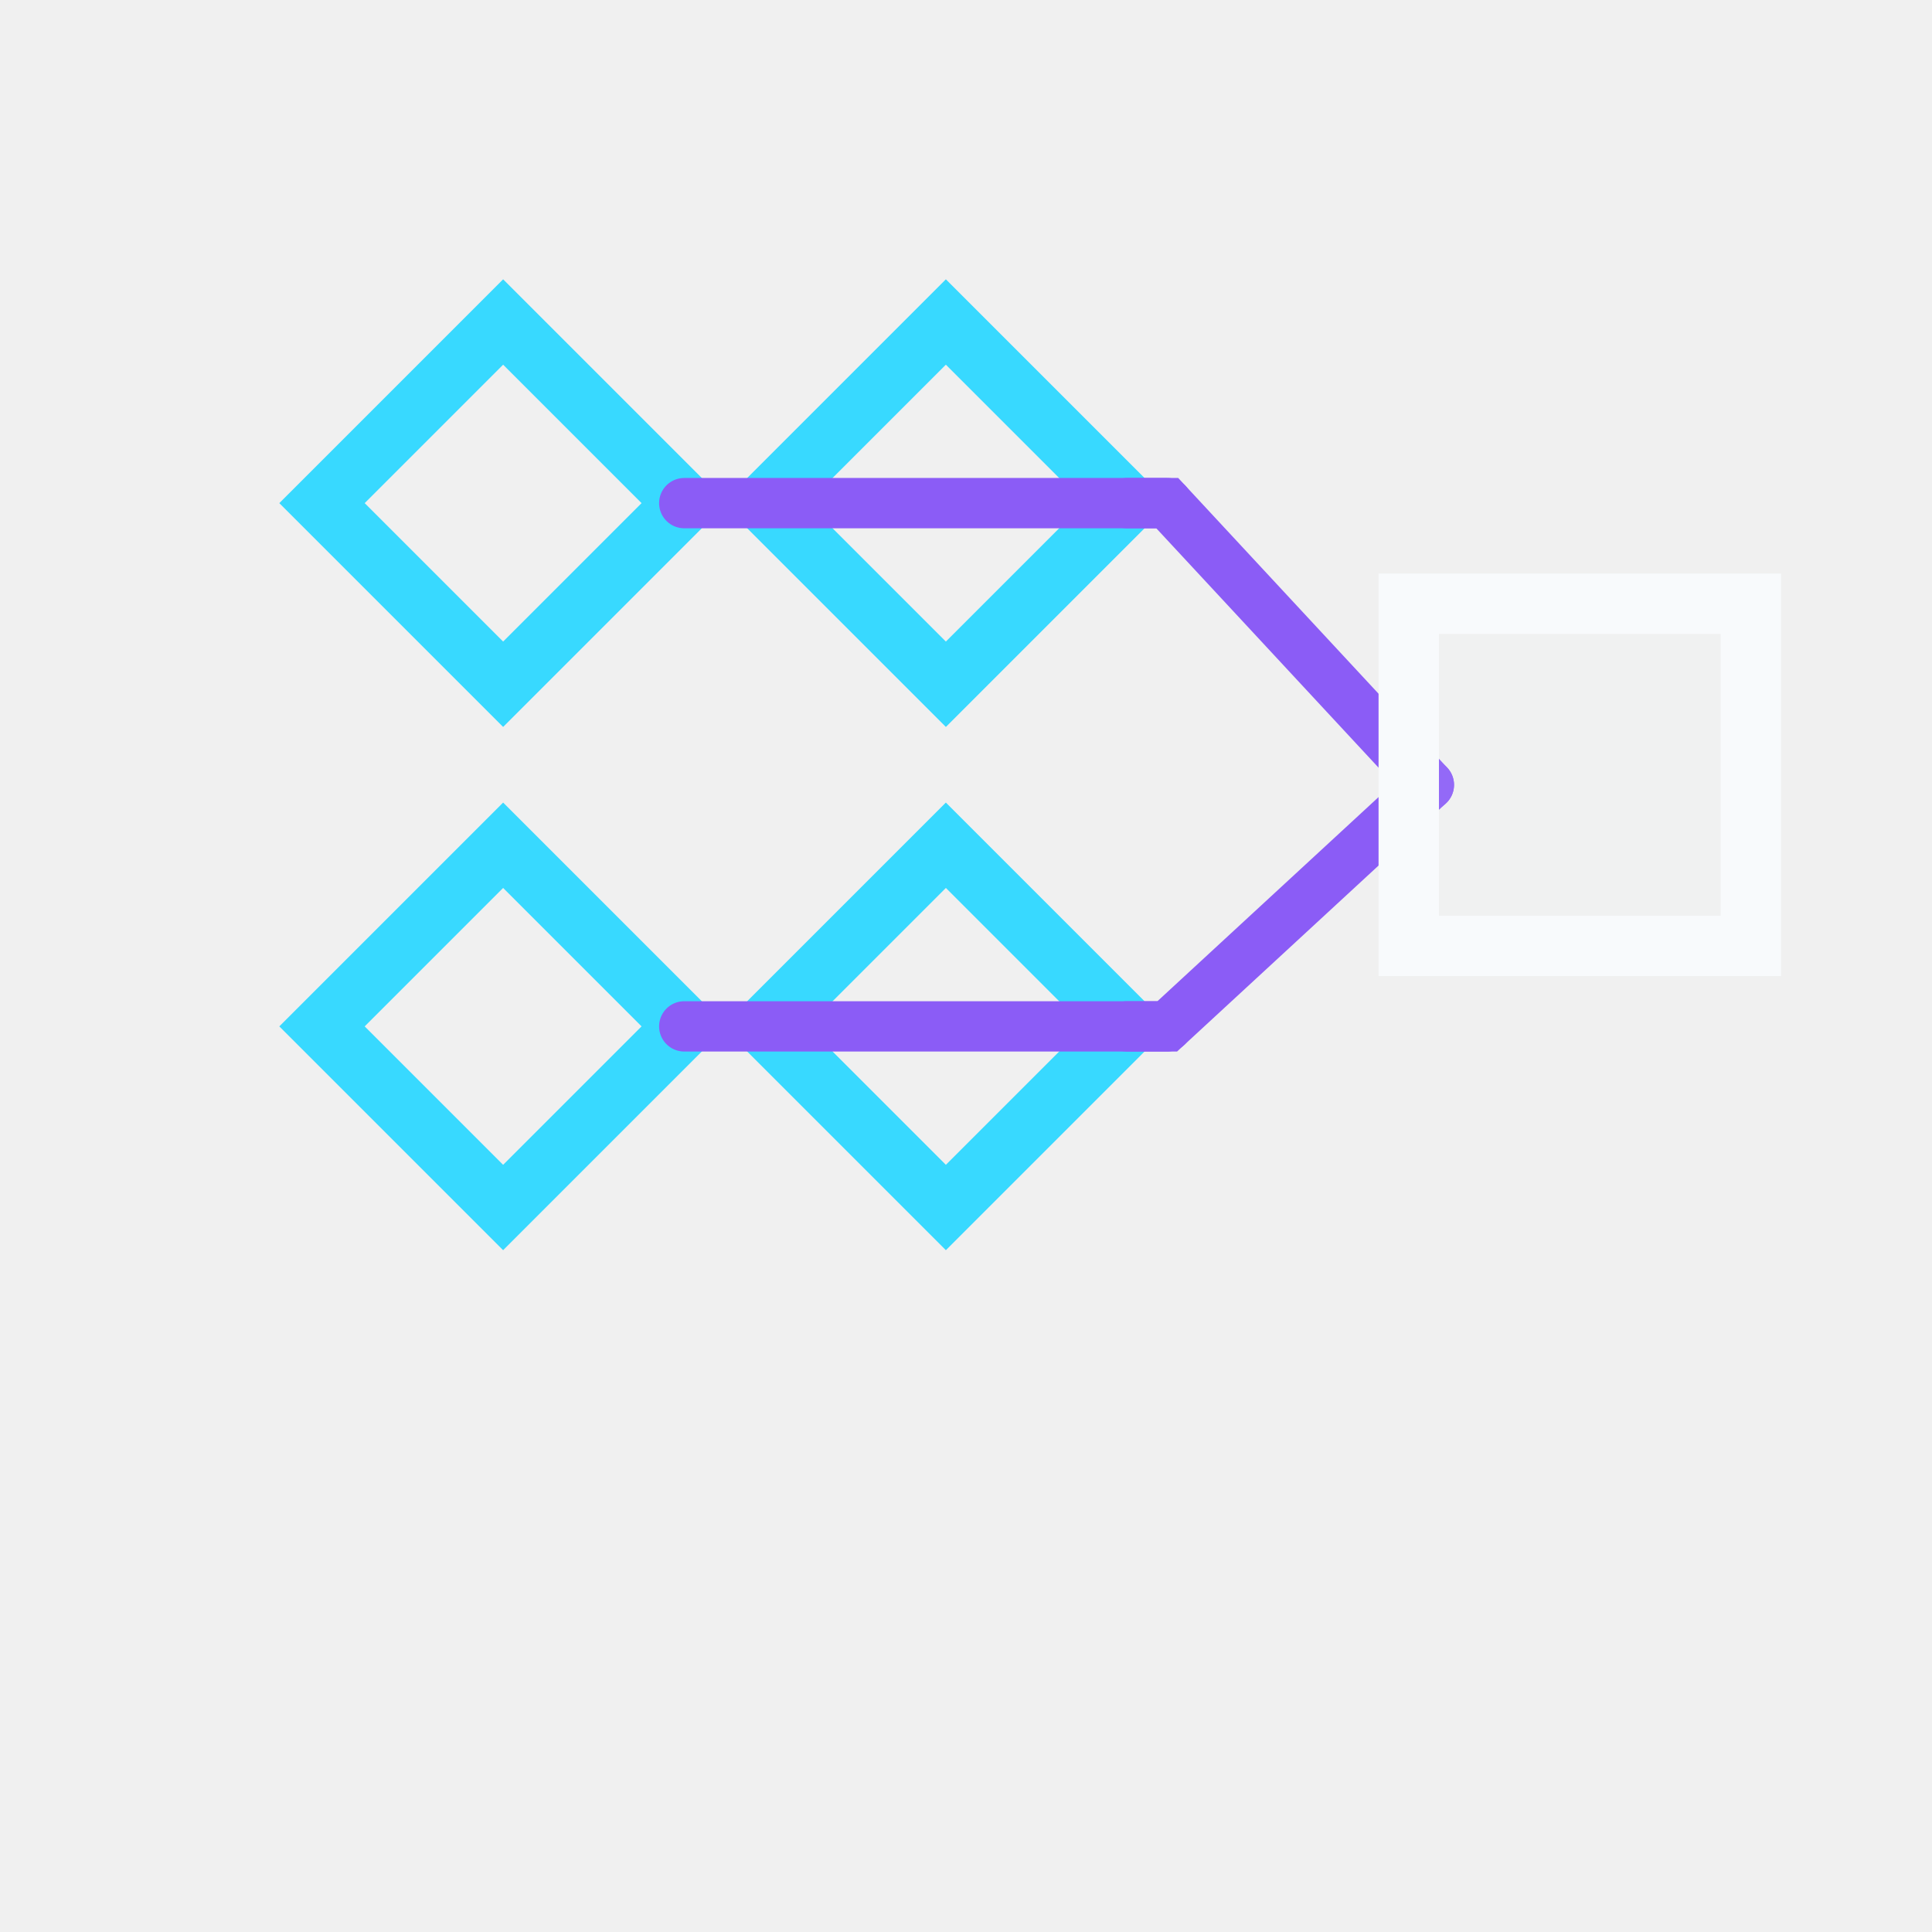
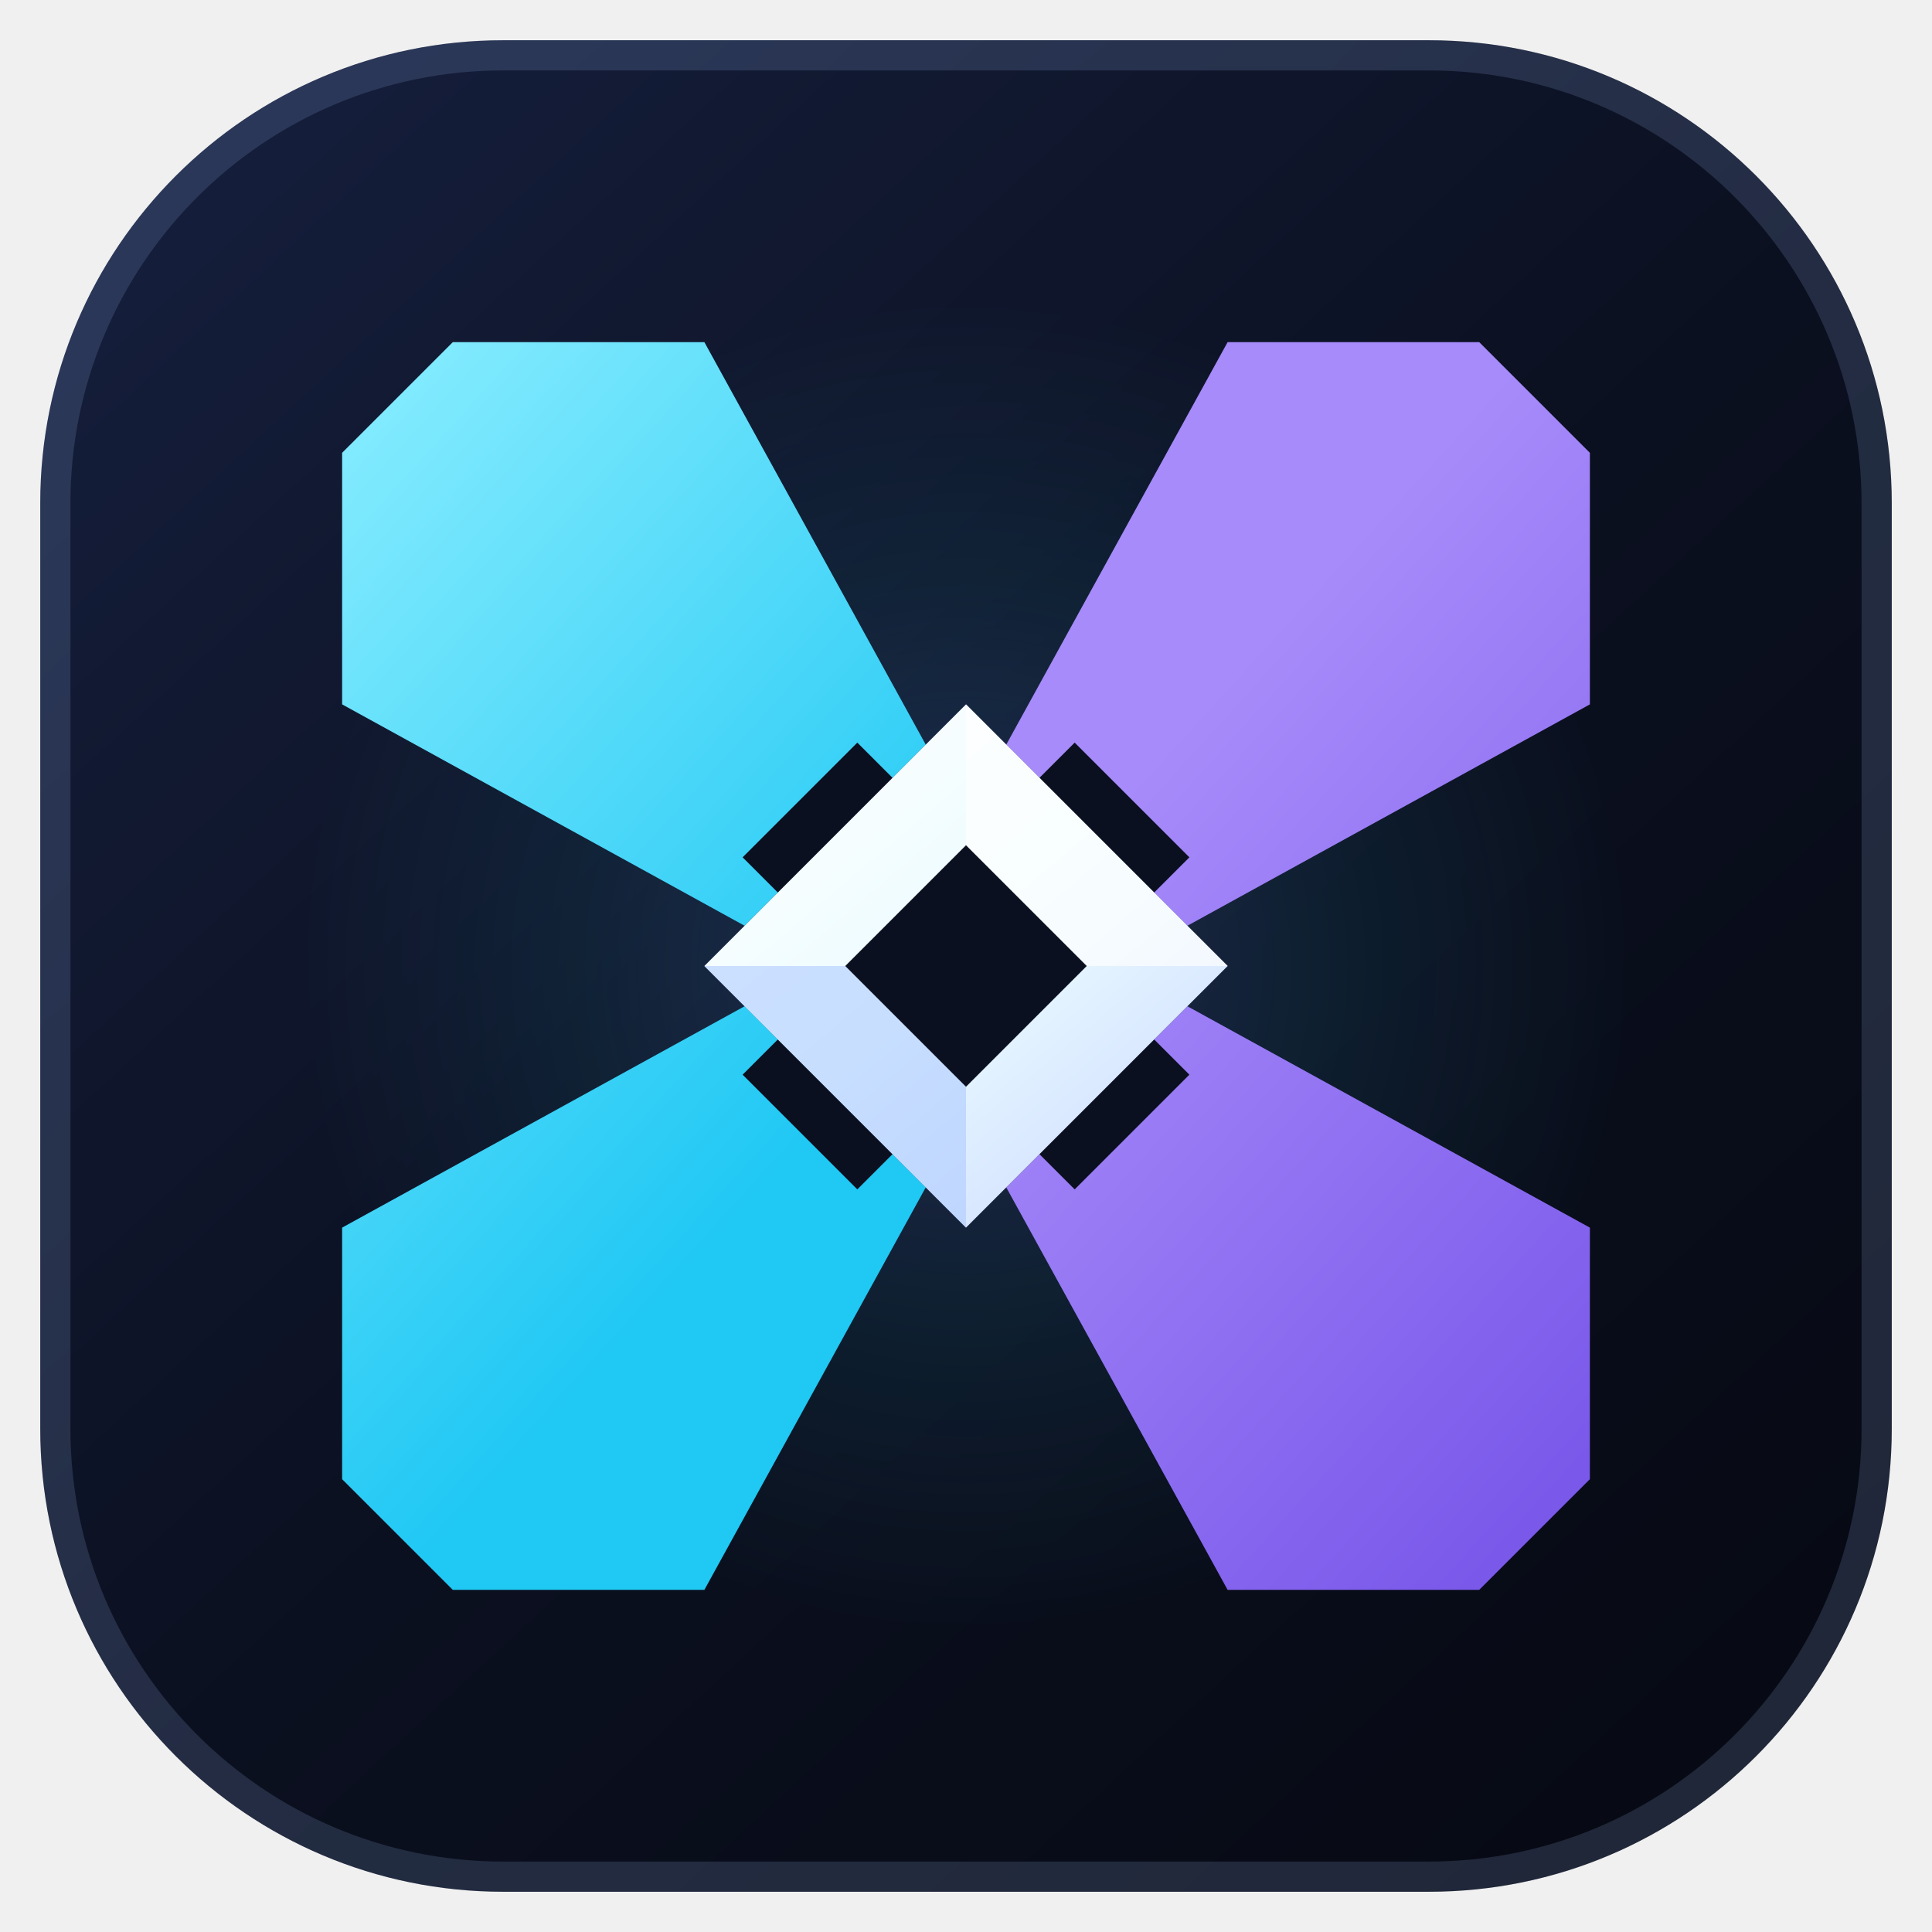
<svg xmlns="http://www.w3.org/2000/svg" viewBox="0 0 96 96" role="img" aria-labelledby="title desc">
  <defs>
-     <linearGradient id="axis" x1="0" y1="0" x2="0" y2="1">
-       <stop offset="0" stop-color="#38d9ff" stop-opacity="0" />
-       <stop offset="0.5" stop-color="#8b5cf6" />
-       <stop offset="1" stop-color="#38d9ff" stop-opacity="0" />
+     <linearGradient id="tile" x1="12" y1="10" x2="84" y2="88" gradientUnits="userSpaceOnUse">
+       <stop stop-color="#141D39" />
+       <stop offset="0.52" stop-color="#0B1020" />
+       <stop offset="1" stop-color="#070A14" />
    </linearGradient>
+     <linearGradient id="cyan" x1="15" y1="18" x2="48" y2="48" gradientUnits="userSpaceOnUse">
+       <stop stop-color="#8CEEFF" />
+       <stop offset="1" stop-color="#20C8F4" />
+     </linearGradient>
+     <linearGradient id="violet" x1="48" y1="48" x2="81" y2="78" gradientUnits="userSpaceOnUse">
+       <stop stop-color="#A78BFA" />
+       <stop offset="1" stop-color="#7452E8" />
+     </linearGradient>
+     <linearGradient id="core" x1="38" y1="36" x2="60" y2="62" gradientUnits="userSpaceOnUse">
+       <stop stop-color="#FFFFFF" />
+       <stop offset="0.46" stop-color="#EAFBFF" />
+       <stop offset="1" stop-color="#C9D6FF" />
+     </linearGradient>
+     <radialGradient id="halo" cx="0" cy="0" r="1" gradientTransform="translate(48 48) rotate(90) scale(33)" gradientUnits="userSpaceOnUse">
+       <stop stop-color="#8B5CF6" stop-opacity="0.22" />
+       <stop offset="0.58" stop-color="#38D9FF" stop-opacity="0.07" />
+       <stop offset="1" stop-color="#38D9FF" stop-opacity="0" />
+     </radialGradient>
  </defs>
-   <g fill="none" stroke="#38d9ff" stroke-width="3">
-     <path d="M16 25 25 16l9 9-9 9z" />
-     <path d="M16 51 25 42l9 9-9 9z" />
-     <path d="M38 25 47 16l9 9-9 9z" />
-     <path d="M38 51 47 42l9 9-9 9z" />
-   </g>
-   <path d="M58 9v69" stroke="url(#axis)" stroke-width="4" />
-   <g fill="none" stroke="#8b5cf6" stroke-linecap="round" stroke-width="2.5">
-     <path d="M34 25h24l13 14" />
-     <path d="M34 51h24l13-12" />
-     <path d="M56 25h2" />
-     <path d="M56 51h2" />
-   </g>
-   <path d="M70 30h17v17H70z" fill="#f8fafc" fill-opacity="0.08" stroke="#f8fafc" stroke-width="3" />
+   <rect x="2" y="2" width="92" height="92" rx="23" fill="url(#tile)" />
+   <rect x="2.75" y="2.75" width="90.5" height="90.5" rx="22.25" fill="none" stroke="#A8C4FF" stroke-opacity="0.16" stroke-width="1.5" />
+   <circle cx="48" cy="48" r="33" fill="url(#halo)" />
+   <path d="M17 22.5 22.5 17H35l11 20-9 9-20-11V22.5Z" fill="url(#cyan)" />
+   <path d="M61 17h12.5l5.5 5.5V35L59 46l-9-9 11-20Z" fill="url(#violet)" />
+   <path d="M17 61l20-11 9 9-11 20H22.5L17 73.5V61Z" fill="url(#cyan)" />
+   <path d="m59 50 20 11v12.5L73.5 79H61L50 59l9-9Z" fill="url(#violet)" />
+   <path d="m36.9 42.6 5.7-5.7 5.4 5.4 5.4-5.4 5.7 5.7-5.4 5.4 5.4 5.4-5.7 5.7-5.4-5.4-5.4 5.4-5.7-5.7 5.4-5.4-5.4-5.4Z" fill="#0B1020" />
+   <path d="m48 35 13 13-13 13-13-13 13-13Z" fill="url(#core)" />
+   <path d="m48 35 13 13H48V35Z" fill="#FFFFFF" fill-opacity="0.66" />
+   <path d="m48 61-13-13h13v13Z" fill="#A9C7FF" fill-opacity="0.55" />
+   <path d="m48 42 6 6-6 6-6-6 6-6Z" fill="#0B1020" />
</svg>
